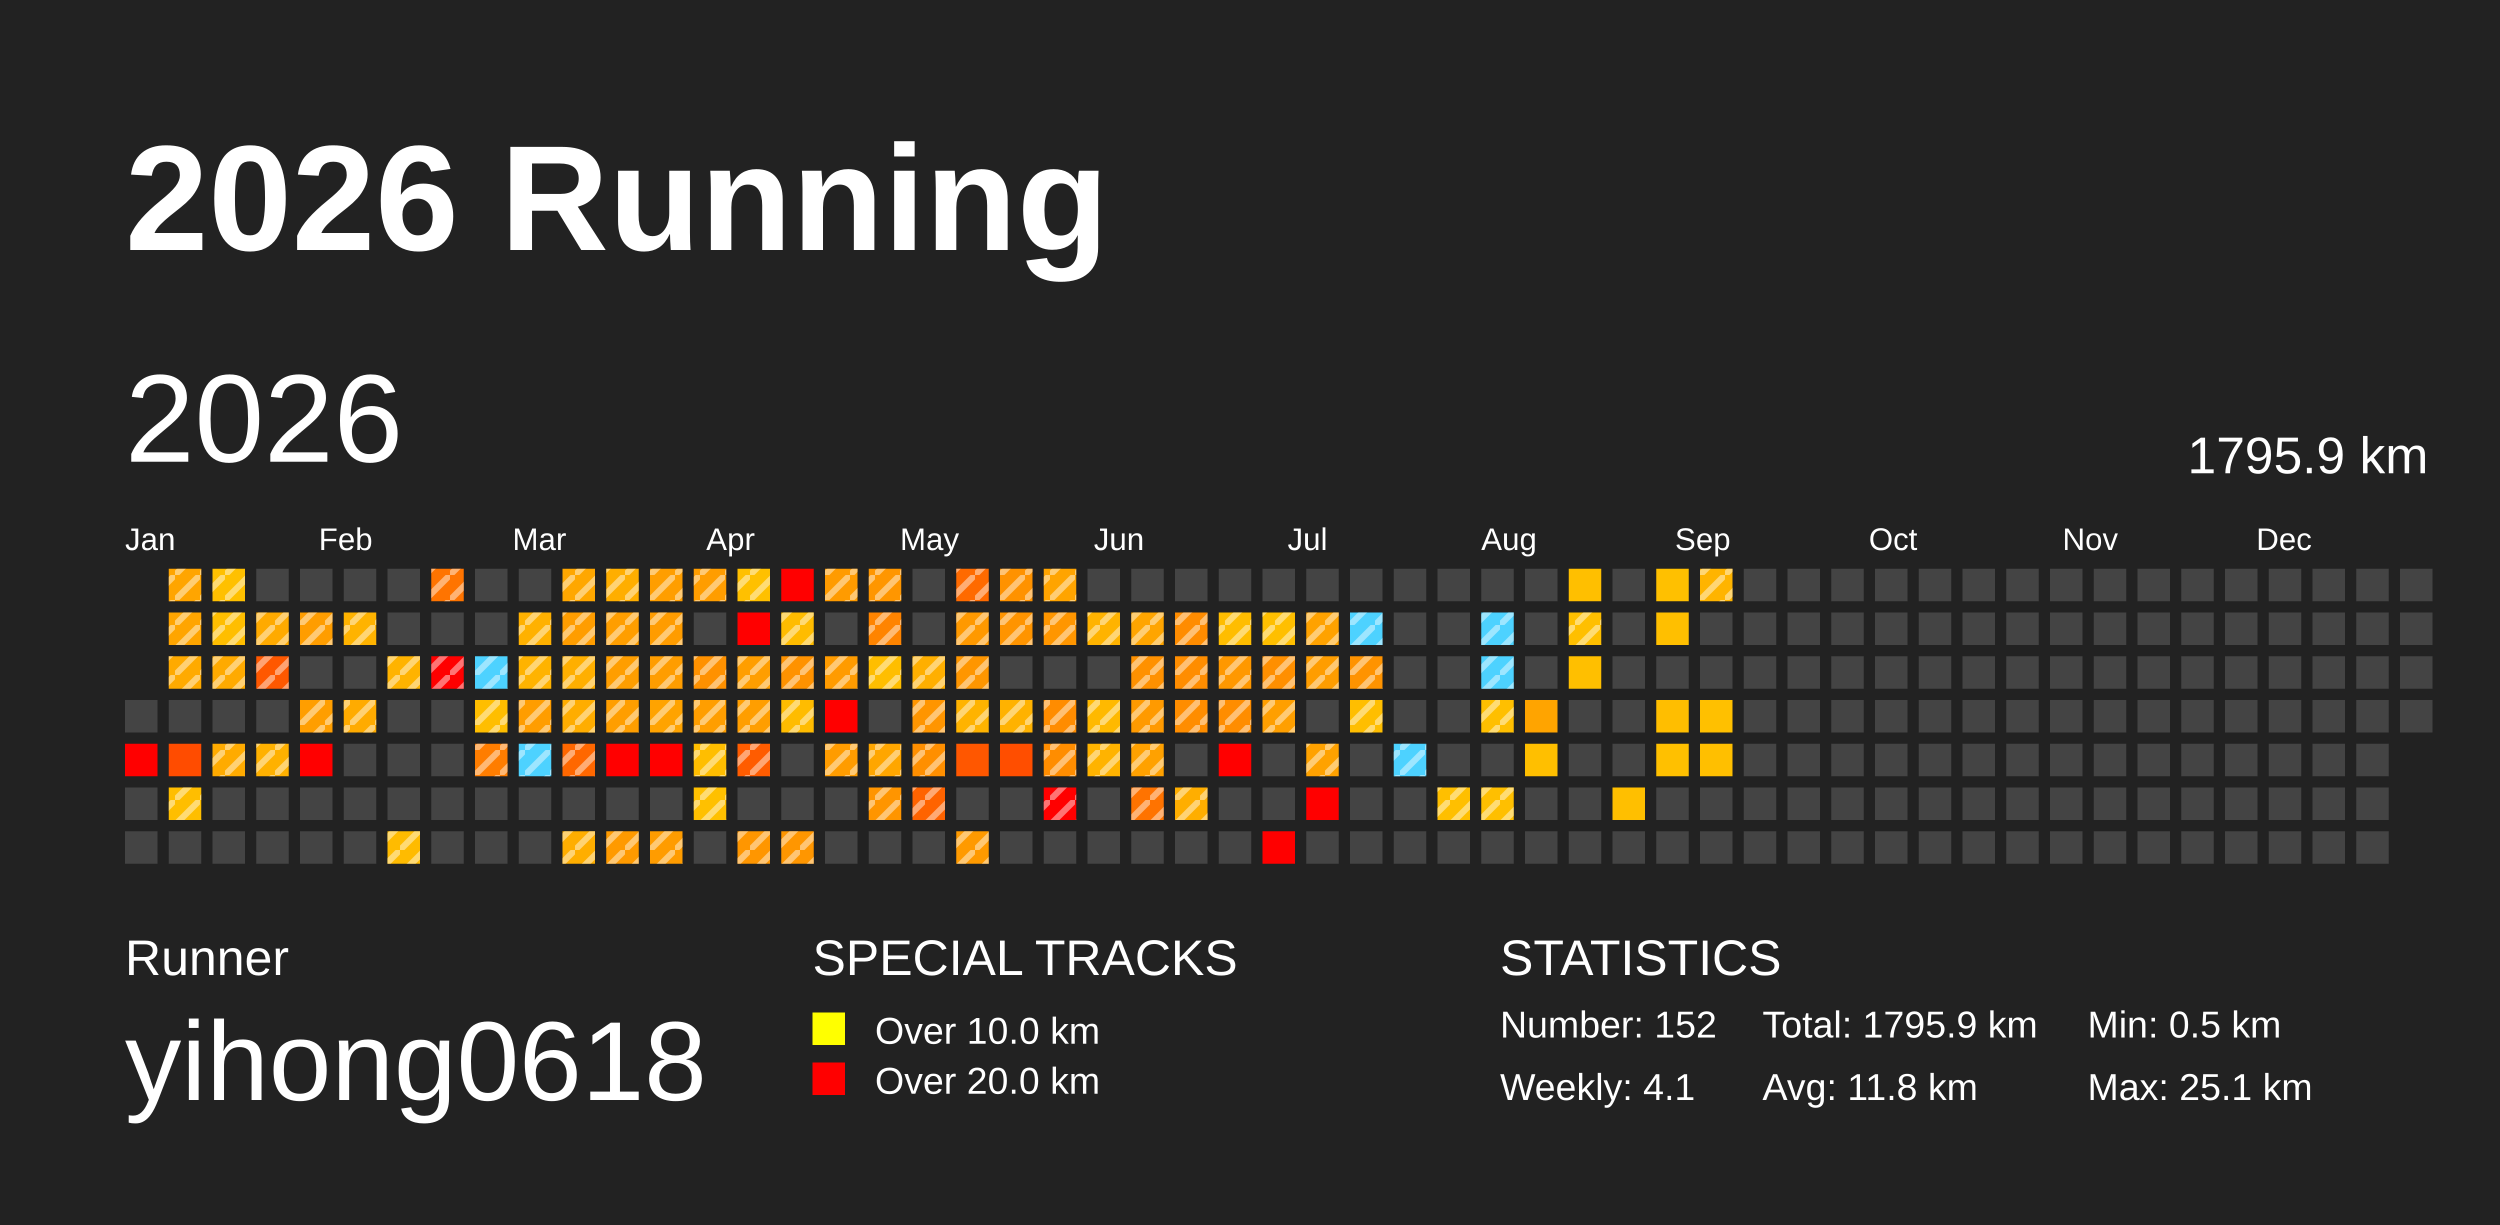
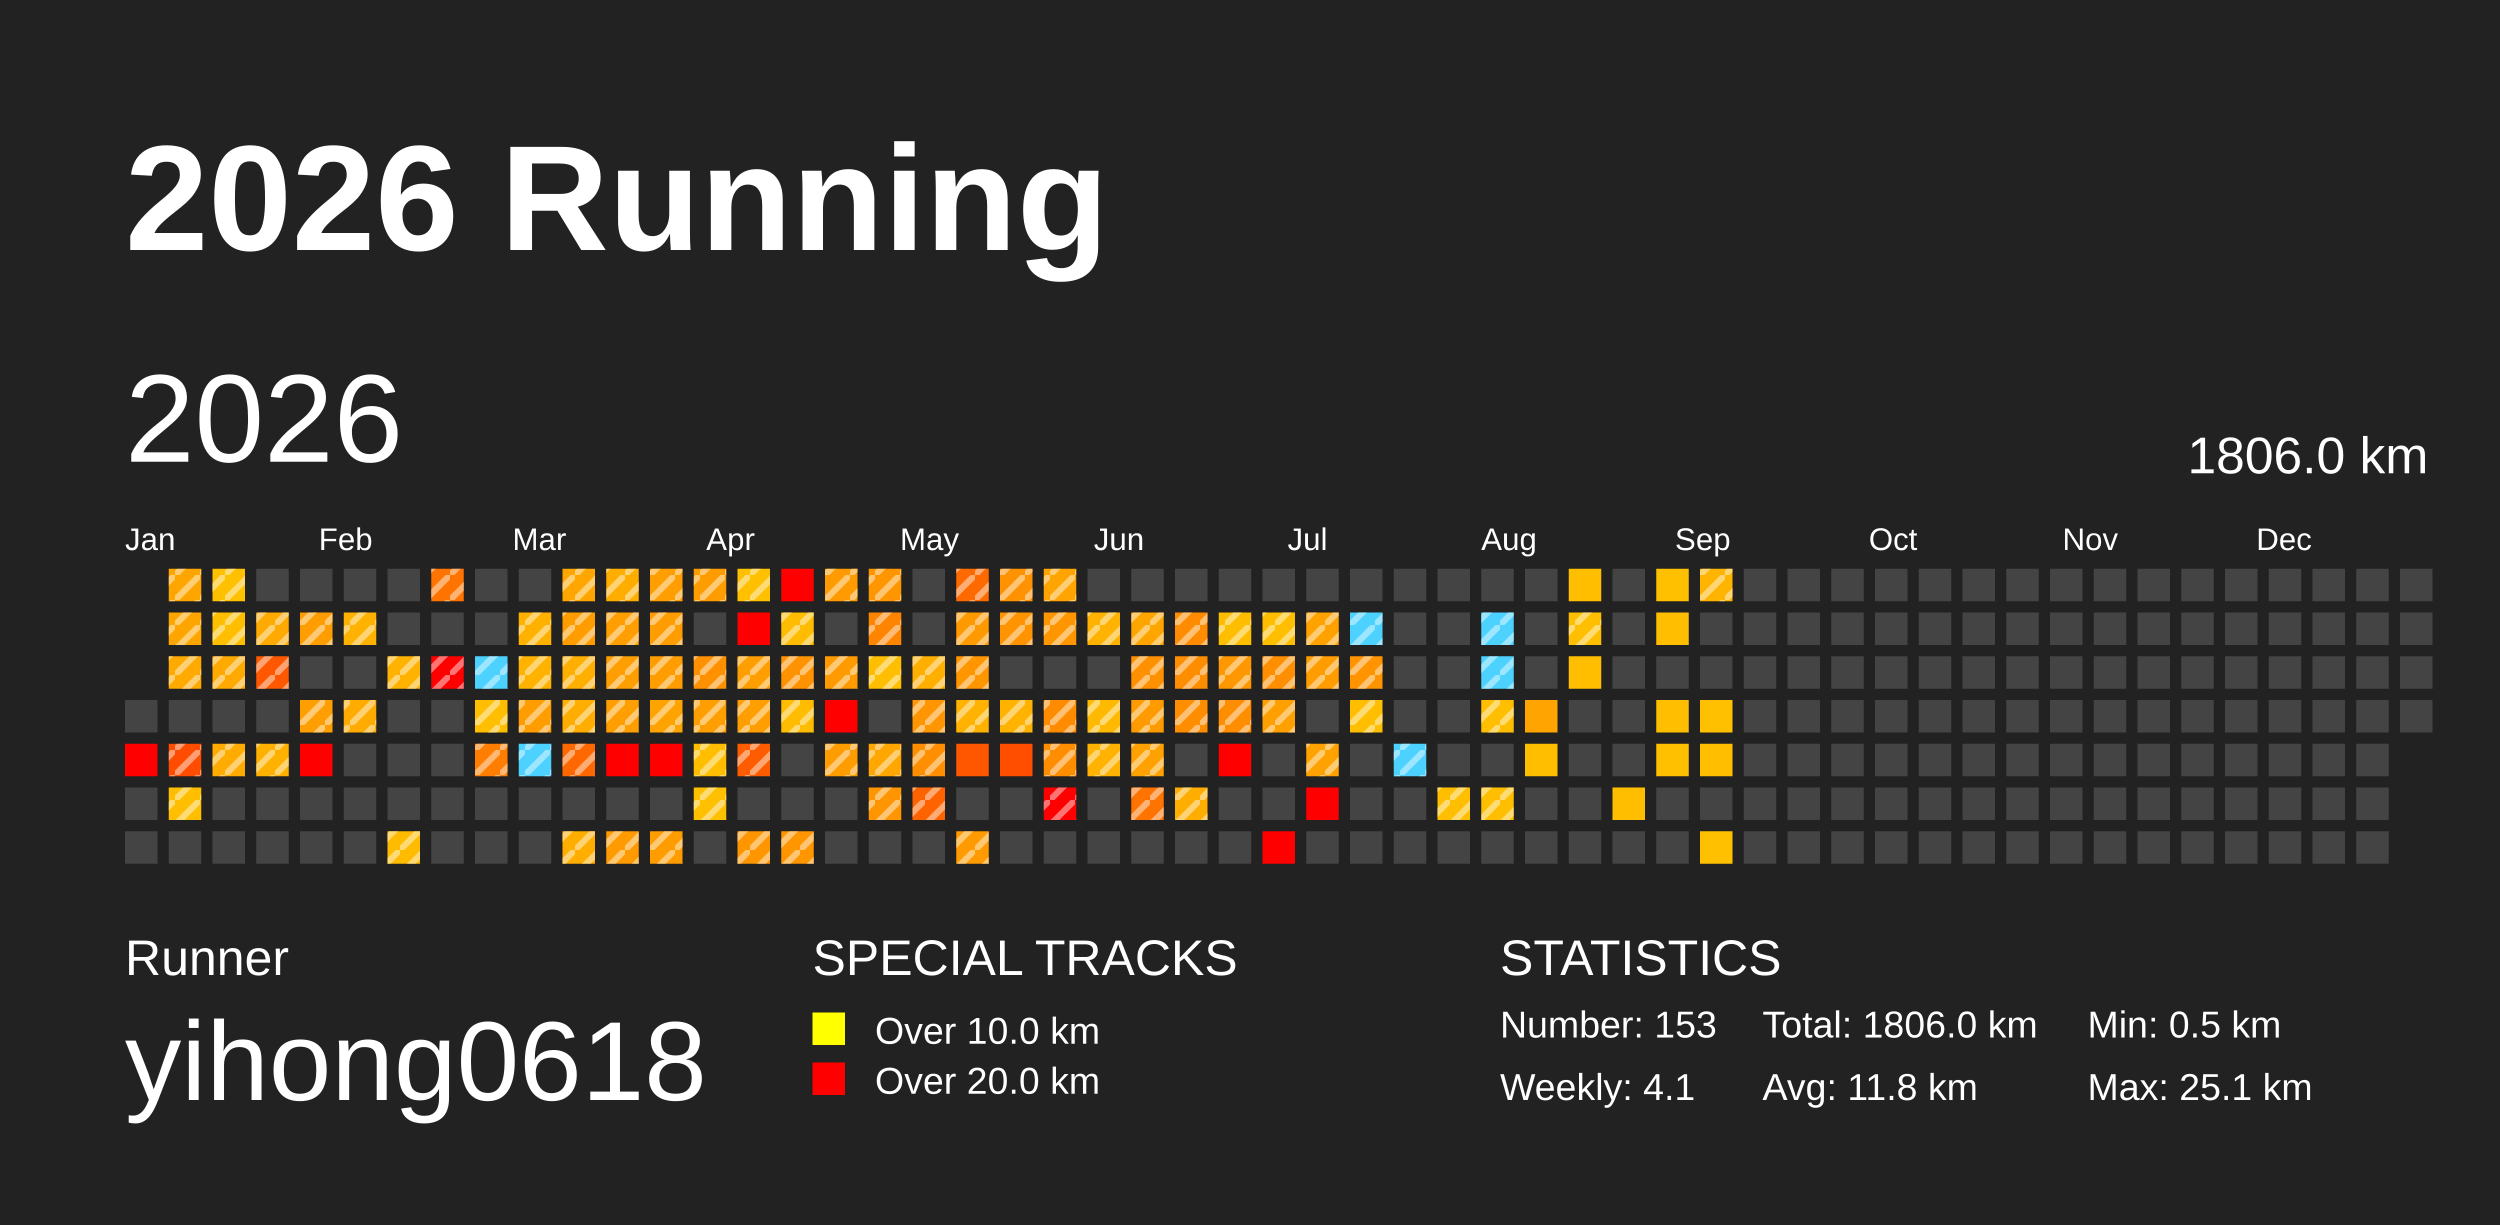
<svg xmlns="http://www.w3.org/2000/svg" baseProfile="full" height="98mm" version="1.1" viewBox="0,0,200,98" width="200mm">
  <defs>
    <pattern height="2" id="indoor-stripe" patternUnits="userSpaceOnUse" width="2">
      <line stroke="white" stroke-opacity="0.45" stroke-width="0.5" x1="0" x2="2" y1="2" y2="0" />
    </pattern>
  </defs>
  <rect fill="#222222" height="98" width="200" x="0" y="0" />
  <text fill="#FFFFFF" style="font-size:12px; font-family:Arial; font-weight:bold;" x="10" y="20">2026 Running</text>
  <text fill="#FFFFFF" style="font-size:4px; font-family:Arial" x="10" y="78">Runner</text>
  <text fill="#FFFFFF" style="font-size:9px; font-family:Arial" x="10" y="88">yihong0618</text>
  <text fill="#FFFFFF" style="font-size:4px; font-family:Arial" x="65" y="78">SPECIAL TRACKS</text>
  <rect fill="yellow" height="2.6" width="2.6" x="65" y="81" />
  <text fill="#FFFFFF" style="font-size:3px; font-family:Arial" x="70" y="83.5">Over 10.0 km</text>
  <rect fill="red" height="2.6" width="2.6" x="65" y="85" />
  <text fill="#FFFFFF" style="font-size:3px; font-family:Arial" x="70" y="87.5">Over 20.0 km</text>
  <text fill="#FFFFFF" style="font-size:4px; font-family:Arial" x="120" y="78">STATISTICS</text>
-   <text fill="#FFFFFF" style="font-size:3px; font-family:Arial" x="120" y="83">Number: 152</text>
+   <text fill="#FFFFFF" style="font-size:3px; font-family:Arial" x="120" y="83">Number: 153</text>
  <text fill="#FFFFFF" style="font-size:3px; font-family:Arial" x="120" y="88">Weekly: 4.1</text>
-   <text fill="#FFFFFF" style="font-size:3px; font-family:Arial" x="141" y="83">Total: 1795.9 km</text>
+   <text fill="#FFFFFF" style="font-size:3px; font-family:Arial" x="141" y="83">Total: 1806.0 km</text>
  <text fill="#FFFFFF" style="font-size:3px; font-family:Arial" x="141" y="88">Avg: 11.8 km</text>
  <text fill="#FFFFFF" style="font-size:3px; font-family:Arial" x="167" y="83">Min: 0.5 km</text>
  <text fill="#FFFFFF" style="font-size:3px; font-family:Arial" x="167" y="88">Max: 25.1 km</text>
  <text dominant-baseline="hanging" fill="#FFFFFF" style="font-size:10.0px; font-family:Arial;" x="10" y="30">2026</text>
-   <text dominant-baseline="hanging" fill="#FFFFFF" style="font-size:4.125px; font-family:Arial;" x="175" y="35">1795.9 km</text>
+   <text dominant-baseline="hanging" fill="#FFFFFF" style="font-size:4.125px; font-family:Arial;" x="175" y="35">1806.0 km</text>
  <text fill="#FFFFFF" style="font-size:2.5px; font-family:Arial" x="10.0" y="44">Jan</text>
  <text fill="#FFFFFF" style="font-size:2.5px; font-family:Arial" x="25.5" y="44">Feb</text>
  <text fill="#FFFFFF" style="font-size:2.5px; font-family:Arial" x="41.0" y="44">Mar</text>
  <text fill="#FFFFFF" style="font-size:2.5px; font-family:Arial" x="56.5" y="44">Apr</text>
  <text fill="#FFFFFF" style="font-size:2.5px; font-family:Arial" x="72.0" y="44">May</text>
  <text fill="#FFFFFF" style="font-size:2.5px; font-family:Arial" x="87.5" y="44">Jun</text>
  <text fill="#FFFFFF" style="font-size:2.5px; font-family:Arial" x="103.0" y="44">Jul</text>
  <text fill="#FFFFFF" style="font-size:2.5px; font-family:Arial" x="118.5" y="44">Aug</text>
  <text fill="#FFFFFF" style="font-size:2.5px; font-family:Arial" x="134.0" y="44">Sep</text>
  <text fill="#FFFFFF" style="font-size:2.5px; font-family:Arial" x="149.5" y="44">Oct</text>
  <text fill="#FFFFFF" style="font-size:2.5px; font-family:Arial" x="165.0" y="44">Nov</text>
  <text fill="#FFFFFF" style="font-size:2.5px; font-family:Arial" x="180.5" y="44">Dec</text>
  <rect fill="#444444" height="2.6" width="2.6" x="10.0" y="56.0" />
  <rect fill="red" height="2.6" width="2.6" x="10.0" y="59.5" />
  <rect fill="#444444" height="2.6" width="2.6" x="10.0" y="63.0" />
  <rect fill="#444444" height="2.6" width="2.6" x="10.0" y="66.5" />
  <rect fill="#ffa500" height="2.6" width="2.6" x="13.5" y="45.5" />
  <rect fill="url(#indoor-stripe)" height="2.6" style="pointer-events: none;" width="2.6" x="13.5" y="45.5" />
  <rect fill="#ffa500" height="2.6" width="2.6" x="13.5" y="49.0" />
  <rect fill="url(#indoor-stripe)" height="2.6" style="pointer-events: none;" width="2.6" x="13.5" y="49.0" />
  <rect fill="#ffaa00" height="2.6" width="2.6" x="13.5" y="52.5" />
  <rect fill="url(#indoor-stripe)" height="2.6" style="pointer-events: none;" width="2.6" x="13.5" y="52.5" />
  <rect fill="#444444" height="2.6" width="2.6" x="13.5" y="56.0" />
  <rect fill="#ff4c00" height="2.6" width="2.6" x="13.5" y="59.5" />
+   <rect fill="url(#indoor-stripe)" height="2.6" style="pointer-events: none;" width="2.6" x="13.5" y="59.5" />
  <rect fill="#ffbe00" height="2.6" width="2.6" x="13.5" y="63.0" />
  <rect fill="url(#indoor-stripe)" height="2.6" style="pointer-events: none;" width="2.6" x="13.5" y="63.0" />
  <rect fill="#444444" height="2.6" width="2.6" x="13.5" y="66.5" />
  <rect fill="#ffc000" height="2.6" width="2.6" x="17.0" y="45.5" />
  <rect fill="url(#indoor-stripe)" height="2.6" style="pointer-events: none;" width="2.6" x="17.0" y="45.5" />
  <rect fill="#ffbe00" height="2.6" width="2.6" x="17.0" y="49.0" />
  <rect fill="url(#indoor-stripe)" height="2.6" style="pointer-events: none;" width="2.6" x="17.0" y="49.0" />
  <rect fill="#ffaa00" height="2.6" width="2.6" x="17.0" y="52.5" />
  <rect fill="url(#indoor-stripe)" height="2.6" style="pointer-events: none;" width="2.6" x="17.0" y="52.5" />
  <rect fill="#444444" height="2.6" width="2.6" x="17.0" y="56.0" />
  <rect fill="#ffab00" height="2.6" width="2.6" x="17.0" y="59.5" />
  <rect fill="url(#indoor-stripe)" height="2.6" style="pointer-events: none;" width="2.6" x="17.0" y="59.5" />
  <rect fill="#444444" height="2.6" width="2.6" x="17.0" y="63.0" />
  <rect fill="#444444" height="2.6" width="2.6" x="17.0" y="66.5" />
  <rect fill="#444444" height="2.6" width="2.6" x="20.5" y="45.5" />
  <rect fill="#ffaa00" height="2.6" width="2.6" x="20.5" y="49.0" />
  <rect fill="url(#indoor-stripe)" height="2.6" style="pointer-events: none;" width="2.6" x="20.5" y="49.0" />
  <rect fill="#ff5800" height="2.6" width="2.6" x="20.5" y="52.5" />
  <rect fill="url(#indoor-stripe)" height="2.6" style="pointer-events: none;" width="2.6" x="20.5" y="52.5" />
  <rect fill="#444444" height="2.6" width="2.6" x="20.5" y="56.0" />
  <rect fill="#ffb100" height="2.6" width="2.6" x="20.5" y="59.5" />
  <rect fill="url(#indoor-stripe)" height="2.6" style="pointer-events: none;" width="2.6" x="20.5" y="59.5" />
  <rect fill="#444444" height="2.6" width="2.6" x="20.5" y="63.0" />
  <rect fill="#444444" height="2.6" width="2.6" x="20.5" y="66.5" />
  <rect fill="#444444" height="2.6" width="2.6" x="24.0" y="45.5" />
  <rect fill="#ff9d00" height="2.6" width="2.6" x="24.0" y="49.0" />
  <rect fill="url(#indoor-stripe)" height="2.6" style="pointer-events: none;" width="2.6" x="24.0" y="49.0" />
  <rect fill="#444444" height="2.6" width="2.6" x="24.0" y="52.5" />
  <rect fill="#ff9e00" height="2.6" width="2.6" x="24.0" y="56.0" />
  <rect fill="url(#indoor-stripe)" height="2.6" style="pointer-events: none;" width="2.6" x="24.0" y="56.0" />
  <rect fill="red" height="2.6" width="2.6" x="24.0" y="59.5" />
  <rect fill="#444444" height="2.6" width="2.6" x="24.0" y="63.0" />
  <rect fill="#444444" height="2.6" width="2.6" x="24.0" y="66.5" />
  <rect fill="#444444" height="2.6" width="2.6" x="27.5" y="45.5" />
  <rect fill="#ffb300" height="2.6" width="2.6" x="27.5" y="49.0" />
  <rect fill="url(#indoor-stripe)" height="2.6" style="pointer-events: none;" width="2.6" x="27.5" y="49.0" />
  <rect fill="#444444" height="2.6" width="2.6" x="27.5" y="52.5" />
  <rect fill="#ffab00" height="2.6" width="2.6" x="27.5" y="56.0" />
  <rect fill="url(#indoor-stripe)" height="2.6" style="pointer-events: none;" width="2.6" x="27.5" y="56.0" />
  <rect fill="#444444" height="2.6" width="2.6" x="27.5" y="59.5" />
  <rect fill="#444444" height="2.6" width="2.6" x="27.5" y="63.0" />
  <rect fill="#444444" height="2.6" width="2.6" x="27.5" y="66.5" />
  <rect fill="#444444" height="2.6" width="2.6" x="31.0" y="45.5" />
  <rect fill="#444444" height="2.6" width="2.6" x="31.0" y="49.0" />
  <rect fill="#ffb300" height="2.6" width="2.6" x="31.0" y="52.5" />
  <rect fill="url(#indoor-stripe)" height="2.6" style="pointer-events: none;" width="2.6" x="31.0" y="52.5" />
  <rect fill="#444444" height="2.6" width="2.6" x="31.0" y="56.0" />
  <rect fill="#444444" height="2.6" width="2.6" x="31.0" y="59.5" />
  <rect fill="#444444" height="2.6" width="2.6" x="31.0" y="63.0" />
  <rect fill="#ffbb00" height="2.6" width="2.6" x="31.0" y="66.5" />
  <rect fill="url(#indoor-stripe)" height="2.6" style="pointer-events: none;" width="2.6" x="31.0" y="66.5" />
  <rect fill="#ff7400" height="2.6" width="2.6" x="34.5" y="45.5" />
  <rect fill="url(#indoor-stripe)" height="2.6" style="pointer-events: none;" width="2.6" x="34.5" y="45.5" />
  <rect fill="#444444" height="2.6" width="2.6" x="34.5" y="49.0" />
  <rect fill="red" height="2.6" width="2.6" x="34.5" y="52.5" />
  <rect fill="url(#indoor-stripe)" height="2.6" style="pointer-events: none;" width="2.6" x="34.5" y="52.5" />
  <rect fill="#444444" height="2.6" width="2.6" x="34.5" y="56.0" />
  <rect fill="#444444" height="2.6" width="2.6" x="34.5" y="59.5" />
  <rect fill="#444444" height="2.6" width="2.6" x="34.5" y="63.0" />
  <rect fill="#444444" height="2.6" width="2.6" x="34.5" y="66.5" />
  <rect fill="#444444" height="2.6" width="2.6" x="38.0" y="45.5" />
  <rect fill="#444444" height="2.6" width="2.6" x="38.0" y="49.0" />
  <rect fill="#4dd2ff" height="2.6" width="2.6" x="38.0" y="52.5" />
  <rect fill="url(#indoor-stripe)" height="2.6" style="pointer-events: none;" width="2.6" x="38.0" y="52.5" />
  <rect fill="#ffbe00" height="2.6" width="2.6" x="38.0" y="56.0" />
  <rect fill="url(#indoor-stripe)" height="2.6" style="pointer-events: none;" width="2.6" x="38.0" y="56.0" />
  <rect fill="#ff7d00" height="2.6" width="2.6" x="38.0" y="59.5" />
  <rect fill="url(#indoor-stripe)" height="2.6" style="pointer-events: none;" width="2.6" x="38.0" y="59.5" />
  <rect fill="#444444" height="2.6" width="2.6" x="38.0" y="63.0" />
  <rect fill="#444444" height="2.6" width="2.6" x="38.0" y="66.5" />
  <rect fill="#444444" height="2.6" width="2.6" x="41.5" y="45.5" />
  <rect fill="#ffb100" height="2.6" width="2.6" x="41.5" y="49.0" />
  <rect fill="url(#indoor-stripe)" height="2.6" style="pointer-events: none;" width="2.6" x="41.5" y="49.0" />
  <rect fill="#ffb300" height="2.6" width="2.6" x="41.5" y="52.5" />
  <rect fill="url(#indoor-stripe)" height="2.6" style="pointer-events: none;" width="2.6" x="41.5" y="52.5" />
  <rect fill="#ff9d00" height="2.6" width="2.6" x="41.5" y="56.0" />
  <rect fill="url(#indoor-stripe)" height="2.6" style="pointer-events: none;" width="2.6" x="41.5" y="56.0" />
  <rect fill="#4dd2ff" height="2.6" width="2.6" x="41.5" y="59.5" />
  <rect fill="url(#indoor-stripe)" height="2.6" style="pointer-events: none;" width="2.6" x="41.5" y="59.5" />
  <rect fill="#444444" height="2.6" width="2.6" x="41.5" y="63.0" />
  <rect fill="#444444" height="2.6" width="2.6" x="41.5" y="66.5" />
  <rect fill="#ffa700" height="2.6" width="2.6" x="45.0" y="45.5" />
  <rect fill="url(#indoor-stripe)" height="2.6" style="pointer-events: none;" width="2.6" x="45.0" y="45.5" />
  <rect fill="#ff9d00" height="2.6" width="2.6" x="45.0" y="49.0" />
  <rect fill="url(#indoor-stripe)" height="2.6" style="pointer-events: none;" width="2.6" x="45.0" y="49.0" />
  <rect fill="#ffaf00" height="2.6" width="2.6" x="45.0" y="52.5" />
  <rect fill="url(#indoor-stripe)" height="2.6" style="pointer-events: none;" width="2.6" x="45.0" y="52.5" />
  <rect fill="#ffad00" height="2.6" width="2.6" x="45.0" y="56.0" />
  <rect fill="url(#indoor-stripe)" height="2.6" style="pointer-events: none;" width="2.6" x="45.0" y="56.0" />
  <rect fill="#ff6700" height="2.6" width="2.6" x="45.0" y="59.5" />
  <rect fill="url(#indoor-stripe)" height="2.6" style="pointer-events: none;" width="2.6" x="45.0" y="59.5" />
  <rect fill="#444444" height="2.6" width="2.6" x="45.0" y="63.0" />
  <rect fill="#ffae00" height="2.6" width="2.6" x="45.0" y="66.5" />
  <rect fill="url(#indoor-stripe)" height="2.6" style="pointer-events: none;" width="2.6" x="45.0" y="66.5" />
  <rect fill="#ffae00" height="2.6" width="2.6" x="48.5" y="45.5" />
  <rect fill="url(#indoor-stripe)" height="2.6" style="pointer-events: none;" width="2.6" x="48.5" y="45.5" />
  <rect fill="#ff9e00" height="2.6" width="2.6" x="48.5" y="49.0" />
  <rect fill="url(#indoor-stripe)" height="2.6" style="pointer-events: none;" width="2.6" x="48.5" y="49.0" />
  <rect fill="#ff9e00" height="2.6" width="2.6" x="48.5" y="52.5" />
  <rect fill="url(#indoor-stripe)" height="2.6" style="pointer-events: none;" width="2.6" x="48.5" y="52.5" />
  <rect fill="#ff9e00" height="2.6" width="2.6" x="48.5" y="56.0" />
  <rect fill="url(#indoor-stripe)" height="2.6" style="pointer-events: none;" width="2.6" x="48.5" y="56.0" />
  <rect fill="red" height="2.6" width="2.6" x="48.5" y="59.5" />
  <rect fill="#444444" height="2.6" width="2.6" x="48.5" y="63.0" />
  <rect fill="#ff9a00" height="2.6" width="2.6" x="48.5" y="66.5" />
  <rect fill="url(#indoor-stripe)" height="2.6" style="pointer-events: none;" width="2.6" x="48.5" y="66.5" />
  <rect fill="#ff9e00" height="2.6" width="2.6" x="52.0" y="45.5" />
  <rect fill="url(#indoor-stripe)" height="2.6" style="pointer-events: none;" width="2.6" x="52.0" y="45.5" />
  <rect fill="#ff9c00" height="2.6" width="2.6" x="52.0" y="49.0" />
  <rect fill="url(#indoor-stripe)" height="2.6" style="pointer-events: none;" width="2.6" x="52.0" y="49.0" />
  <rect fill="#ff9d00" height="2.6" width="2.6" x="52.0" y="52.5" />
  <rect fill="url(#indoor-stripe)" height="2.6" style="pointer-events: none;" width="2.6" x="52.0" y="52.5" />
  <rect fill="#ffa300" height="2.6" width="2.6" x="52.0" y="56.0" />
  <rect fill="url(#indoor-stripe)" height="2.6" style="pointer-events: none;" width="2.6" x="52.0" y="56.0" />
  <rect fill="red" height="2.6" width="2.6" x="52.0" y="59.5" />
  <rect fill="#444444" height="2.6" width="2.6" x="52.0" y="63.0" />
  <rect fill="#ff9c00" height="2.6" width="2.6" x="52.0" y="66.5" />
  <rect fill="url(#indoor-stripe)" height="2.6" style="pointer-events: none;" width="2.6" x="52.0" y="66.5" />
  <rect fill="#ff9d00" height="2.6" width="2.6" x="55.5" y="45.5" />
  <rect fill="url(#indoor-stripe)" height="2.6" style="pointer-events: none;" width="2.6" x="55.5" y="45.5" />
  <rect fill="#444444" height="2.6" width="2.6" x="55.5" y="49.0" />
  <rect fill="#ff9100" height="2.6" width="2.6" x="55.5" y="52.5" />
  <rect fill="url(#indoor-stripe)" height="2.6" style="pointer-events: none;" width="2.6" x="55.5" y="52.5" />
  <rect fill="#ff9e00" height="2.6" width="2.6" x="55.5" y="56.0" />
  <rect fill="url(#indoor-stripe)" height="2.6" style="pointer-events: none;" width="2.6" x="55.5" y="56.0" />
  <rect fill="#ffbe00" height="2.6" width="2.6" x="55.5" y="59.5" />
  <rect fill="url(#indoor-stripe)" height="2.6" style="pointer-events: none;" width="2.6" x="55.5" y="59.5" />
  <rect fill="#ffc000" height="2.6" width="2.6" x="55.5" y="63.0" />
  <rect fill="url(#indoor-stripe)" height="2.6" style="pointer-events: none;" width="2.6" x="55.5" y="63.0" />
  <rect fill="#444444" height="2.6" width="2.6" x="55.5" y="66.5" />
  <rect fill="#ffc000" height="2.6" width="2.6" x="59.0" y="45.5" />
  <rect fill="url(#indoor-stripe)" height="2.6" style="pointer-events: none;" width="2.6" x="59.0" y="45.5" />
  <rect fill="red" height="2.6" width="2.6" x="59.0" y="49.0" />
  <rect fill="#ff9e00" height="2.6" width="2.6" x="59.0" y="52.5" />
  <rect fill="url(#indoor-stripe)" height="2.6" style="pointer-events: none;" width="2.6" x="59.0" y="52.5" />
  <rect fill="#ff9e00" height="2.6" width="2.6" x="59.0" y="56.0" />
  <rect fill="url(#indoor-stripe)" height="2.6" style="pointer-events: none;" width="2.6" x="59.0" y="56.0" />
  <rect fill="#ff5c00" height="2.6" width="2.6" x="59.0" y="59.5" />
  <rect fill="url(#indoor-stripe)" height="2.6" style="pointer-events: none;" width="2.6" x="59.0" y="59.5" />
  <rect fill="#444444" height="2.6" width="2.6" x="59.0" y="63.0" />
  <rect fill="#ff9600" height="2.6" width="2.6" x="59.0" y="66.5" />
  <rect fill="url(#indoor-stripe)" height="2.6" style="pointer-events: none;" width="2.6" x="59.0" y="66.5" />
  <rect fill="red" height="2.6" width="2.6" x="62.5" y="45.5" />
  <rect fill="#ffbc00" height="2.6" width="2.6" x="62.5" y="49.0" />
  <rect fill="url(#indoor-stripe)" height="2.6" style="pointer-events: none;" width="2.6" x="62.5" y="49.0" />
  <rect fill="#ff9200" height="2.6" width="2.6" x="62.5" y="52.5" />
  <rect fill="url(#indoor-stripe)" height="2.6" style="pointer-events: none;" width="2.6" x="62.5" y="52.5" />
  <rect fill="#ffbc00" height="2.6" width="2.6" x="62.5" y="56.0" />
  <rect fill="url(#indoor-stripe)" height="2.6" style="pointer-events: none;" width="2.6" x="62.5" y="56.0" />
  <rect fill="#444444" height="2.6" width="2.6" x="62.5" y="59.5" />
  <rect fill="#444444" height="2.6" width="2.6" x="62.5" y="63.0" />
  <rect fill="#ff9600" height="2.6" width="2.6" x="62.5" y="66.5" />
  <rect fill="url(#indoor-stripe)" height="2.6" style="pointer-events: none;" width="2.6" x="62.5" y="66.5" />
  <rect fill="#ff9b00" height="2.6" width="2.6" x="66.0" y="45.5" />
  <rect fill="url(#indoor-stripe)" height="2.6" style="pointer-events: none;" width="2.6" x="66.0" y="45.5" />
  <rect fill="#444444" height="2.6" width="2.6" x="66.0" y="49.0" />
  <rect fill="#ff9b00" height="2.6" width="2.6" x="66.0" y="52.5" />
  <rect fill="url(#indoor-stripe)" height="2.6" style="pointer-events: none;" width="2.6" x="66.0" y="52.5" />
  <rect fill="red" height="2.6" width="2.6" x="66.0" y="56.0" />
  <rect fill="#ff9c00" height="2.6" width="2.6" x="66.0" y="59.5" />
  <rect fill="url(#indoor-stripe)" height="2.6" style="pointer-events: none;" width="2.6" x="66.0" y="59.5" />
  <rect fill="#444444" height="2.6" width="2.6" x="66.0" y="63.0" />
  <rect fill="#444444" height="2.6" width="2.6" x="66.0" y="66.5" />
  <rect fill="#ff9600" height="2.6" width="2.6" x="69.5" y="45.5" />
  <rect fill="url(#indoor-stripe)" height="2.6" style="pointer-events: none;" width="2.6" x="69.5" y="45.5" />
  <rect fill="#ff8400" height="2.6" width="2.6" x="69.5" y="49.0" />
  <rect fill="url(#indoor-stripe)" height="2.6" style="pointer-events: none;" width="2.6" x="69.5" y="49.0" />
  <rect fill="#ffbe00" height="2.6" width="2.6" x="69.5" y="52.5" />
  <rect fill="url(#indoor-stripe)" height="2.6" style="pointer-events: none;" width="2.6" x="69.5" y="52.5" />
  <rect fill="#444444" height="2.6" width="2.6" x="69.5" y="56.0" />
  <rect fill="#ffa600" height="2.6" width="2.6" x="69.5" y="59.5" />
  <rect fill="url(#indoor-stripe)" height="2.6" style="pointer-events: none;" width="2.6" x="69.5" y="59.5" />
  <rect fill="#ff9500" height="2.6" width="2.6" x="69.5" y="63.0" />
  <rect fill="url(#indoor-stripe)" height="2.6" style="pointer-events: none;" width="2.6" x="69.5" y="63.0" />
  <rect fill="#444444" height="2.6" width="2.6" x="69.5" y="66.5" />
  <rect fill="#444444" height="2.6" width="2.6" x="73.0" y="45.5" />
  <rect fill="#444444" height="2.6" width="2.6" x="73.0" y="49.0" />
  <rect fill="#ffaf00" height="2.6" width="2.6" x="73.0" y="52.5" />
  <rect fill="url(#indoor-stripe)" height="2.6" style="pointer-events: none;" width="2.6" x="73.0" y="52.5" />
  <rect fill="#ff9500" height="2.6" width="2.6" x="73.0" y="56.0" />
  <rect fill="url(#indoor-stripe)" height="2.6" style="pointer-events: none;" width="2.6" x="73.0" y="56.0" />
  <rect fill="#ff8f00" height="2.6" width="2.6" x="73.0" y="59.5" />
  <rect fill="url(#indoor-stripe)" height="2.6" style="pointer-events: none;" width="2.6" x="73.0" y="59.5" />
  <rect fill="#ff6300" height="2.6" width="2.6" x="73.0" y="63.0" />
  <rect fill="url(#indoor-stripe)" height="2.6" style="pointer-events: none;" width="2.6" x="73.0" y="63.0" />
  <rect fill="#444444" height="2.6" width="2.6" x="73.0" y="66.5" />
  <rect fill="#ff6a00" height="2.6" width="2.6" x="76.5" y="45.5" />
  <rect fill="url(#indoor-stripe)" height="2.6" style="pointer-events: none;" width="2.6" x="76.5" y="45.5" />
  <rect fill="#ff9900" height="2.6" width="2.6" x="76.5" y="49.0" />
  <rect fill="url(#indoor-stripe)" height="2.6" style="pointer-events: none;" width="2.6" x="76.5" y="49.0" />
  <rect fill="#ff9600" height="2.6" width="2.6" x="76.5" y="52.5" />
  <rect fill="url(#indoor-stripe)" height="2.6" style="pointer-events: none;" width="2.6" x="76.5" y="52.5" />
  <rect fill="#ffb300" height="2.6" width="2.6" x="76.5" y="56.0" />
  <rect fill="url(#indoor-stripe)" height="2.6" style="pointer-events: none;" width="2.6" x="76.5" y="56.0" />
  <rect fill="#ff5700" height="2.6" width="2.6" x="76.5" y="59.5" />
  <rect fill="#444444" height="2.6" width="2.6" x="76.5" y="63.0" />
  <rect fill="#ff9a00" height="2.6" width="2.6" x="76.5" y="66.5" />
  <rect fill="url(#indoor-stripe)" height="2.6" style="pointer-events: none;" width="2.6" x="76.5" y="66.5" />
  <rect fill="#ff9200" height="2.6" width="2.6" x="80.0" y="45.5" />
  <rect fill="url(#indoor-stripe)" height="2.6" style="pointer-events: none;" width="2.6" x="80.0" y="45.5" />
  <rect fill="#ff9400" height="2.6" width="2.6" x="80.0" y="49.0" />
  <rect fill="url(#indoor-stripe)" height="2.6" style="pointer-events: none;" width="2.6" x="80.0" y="49.0" />
  <rect fill="#444444" height="2.6" width="2.6" x="80.0" y="52.5" />
  <rect fill="#ffb200" height="2.6" width="2.6" x="80.0" y="56.0" />
  <rect fill="url(#indoor-stripe)" height="2.6" style="pointer-events: none;" width="2.6" x="80.0" y="56.0" />
  <rect fill="#ff4e00" height="2.6" width="2.6" x="80.0" y="59.5" />
  <rect fill="#444444" height="2.6" width="2.6" x="80.0" y="63.0" />
  <rect fill="#444444" height="2.6" width="2.6" x="80.0" y="66.5" />
  <rect fill="#ffa400" height="2.6" width="2.6" x="83.5" y="45.5" />
  <rect fill="url(#indoor-stripe)" height="2.6" style="pointer-events: none;" width="2.6" x="83.5" y="45.5" />
  <rect fill="#ff9600" height="2.6" width="2.6" x="83.5" y="49.0" />
  <rect fill="url(#indoor-stripe)" height="2.6" style="pointer-events: none;" width="2.6" x="83.5" y="49.0" />
  <rect fill="#444444" height="2.6" width="2.6" x="83.5" y="52.5" />
  <rect fill="#ff8c00" height="2.6" width="2.6" x="83.5" y="56.0" />
  <rect fill="url(#indoor-stripe)" height="2.6" style="pointer-events: none;" width="2.6" x="83.5" y="56.0" />
  <rect fill="#ff8d00" height="2.6" width="2.6" x="83.5" y="59.5" />
  <rect fill="url(#indoor-stripe)" height="2.6" style="pointer-events: none;" width="2.6" x="83.5" y="59.5" />
  <rect fill="red" height="2.6" width="2.6" x="83.5" y="63.0" />
  <rect fill="url(#indoor-stripe)" height="2.6" style="pointer-events: none;" width="2.6" x="83.5" y="63.0" />
  <rect fill="#444444" height="2.6" width="2.6" x="83.5" y="66.5" />
  <rect fill="#444444" height="2.6" width="2.6" x="87.0" y="45.5" />
  <rect fill="#ffb300" height="2.6" width="2.6" x="87.0" y="49.0" />
  <rect fill="url(#indoor-stripe)" height="2.6" style="pointer-events: none;" width="2.6" x="87.0" y="49.0" />
  <rect fill="#444444" height="2.6" width="2.6" x="87.0" y="52.5" />
  <rect fill="#ffb900" height="2.6" width="2.6" x="87.0" y="56.0" />
  <rect fill="url(#indoor-stripe)" height="2.6" style="pointer-events: none;" width="2.6" x="87.0" y="56.0" />
  <rect fill="#ffb300" height="2.6" width="2.6" x="87.0" y="59.5" />
  <rect fill="url(#indoor-stripe)" height="2.6" style="pointer-events: none;" width="2.6" x="87.0" y="59.5" />
  <rect fill="#444444" height="2.6" width="2.6" x="87.0" y="63.0" />
  <rect fill="#444444" height="2.6" width="2.6" x="87.0" y="66.5" />
  <rect fill="#444444" height="2.6" width="2.6" x="90.5" y="45.5" />
  <rect fill="#ffa500" height="2.6" width="2.6" x="90.5" y="49.0" />
  <rect fill="url(#indoor-stripe)" height="2.6" style="pointer-events: none;" width="2.6" x="90.5" y="49.0" />
  <rect fill="#ff9100" height="2.6" width="2.6" x="90.5" y="52.5" />
  <rect fill="url(#indoor-stripe)" height="2.6" style="pointer-events: none;" width="2.6" x="90.5" y="52.5" />
  <rect fill="#ff9a00" height="2.6" width="2.6" x="90.5" y="56.0" />
  <rect fill="url(#indoor-stripe)" height="2.6" style="pointer-events: none;" width="2.6" x="90.5" y="56.0" />
  <rect fill="#ffa100" height="2.6" width="2.6" x="90.5" y="59.5" />
  <rect fill="url(#indoor-stripe)" height="2.6" style="pointer-events: none;" width="2.6" x="90.5" y="59.5" />
  <rect fill="#ff7300" height="2.6" width="2.6" x="90.5" y="63.0" />
  <rect fill="url(#indoor-stripe)" height="2.6" style="pointer-events: none;" width="2.6" x="90.5" y="63.0" />
  <rect fill="#444444" height="2.6" width="2.6" x="90.5" y="66.5" />
  <rect fill="#444444" height="2.6" width="2.6" x="94.0" y="45.5" />
  <rect fill="#ff8c00" height="2.6" width="2.6" x="94.0" y="49.0" />
  <rect fill="url(#indoor-stripe)" height="2.6" style="pointer-events: none;" width="2.6" x="94.0" y="49.0" />
  <rect fill="#ff8d00" height="2.6" width="2.6" x="94.0" y="52.5" />
  <rect fill="url(#indoor-stripe)" height="2.6" style="pointer-events: none;" width="2.6" x="94.0" y="52.5" />
  <rect fill="#ff8d00" height="2.6" width="2.6" x="94.0" y="56.0" />
  <rect fill="url(#indoor-stripe)" height="2.6" style="pointer-events: none;" width="2.6" x="94.0" y="56.0" />
  <rect fill="#444444" height="2.6" width="2.6" x="94.0" y="59.5" />
  <rect fill="#ffae00" height="2.6" width="2.6" x="94.0" y="63.0" />
  <rect fill="url(#indoor-stripe)" height="2.6" style="pointer-events: none;" width="2.6" x="94.0" y="63.0" />
  <rect fill="#444444" height="2.6" width="2.6" x="94.0" y="66.5" />
  <rect fill="#444444" height="2.6" width="2.6" x="97.5" y="45.5" />
  <rect fill="#ffbd00" height="2.6" width="2.6" x="97.5" y="49.0" />
  <rect fill="url(#indoor-stripe)" height="2.6" style="pointer-events: none;" width="2.6" x="97.5" y="49.0" />
  <rect fill="#ff9800" height="2.6" width="2.6" x="97.5" y="52.5" />
  <rect fill="url(#indoor-stripe)" height="2.6" style="pointer-events: none;" width="2.6" x="97.5" y="52.5" />
  <rect fill="#ff8d00" height="2.6" width="2.6" x="97.5" y="56.0" />
  <rect fill="url(#indoor-stripe)" height="2.6" style="pointer-events: none;" width="2.6" x="97.5" y="56.0" />
  <rect fill="red" height="2.6" width="2.6" x="97.5" y="59.5" />
  <rect fill="#444444" height="2.6" width="2.6" x="97.5" y="63.0" />
  <rect fill="#444444" height="2.6" width="2.6" x="97.5" y="66.5" />
  <rect fill="#444444" height="2.6" width="2.6" x="101.0" y="45.5" />
  <rect fill="#ffbf00" height="2.6" width="2.6" x="101.0" y="49.0" />
  <rect fill="url(#indoor-stripe)" height="2.6" style="pointer-events: none;" width="2.6" x="101.0" y="49.0" />
  <rect fill="#ff8f00" height="2.6" width="2.6" x="101.0" y="52.5" />
  <rect fill="url(#indoor-stripe)" height="2.6" style="pointer-events: none;" width="2.6" x="101.0" y="52.5" />
  <rect fill="#ff9f00" height="2.6" width="2.6" x="101.0" y="56.0" />
  <rect fill="url(#indoor-stripe)" height="2.6" style="pointer-events: none;" width="2.6" x="101.0" y="56.0" />
  <rect fill="#444444" height="2.6" width="2.6" x="101.0" y="59.5" />
  <rect fill="#444444" height="2.6" width="2.6" x="101.0" y="63.0" />
  <rect fill="red" height="2.6" width="2.6" x="101.0" y="66.5" />
  <rect fill="#444444" height="2.6" width="2.6" x="104.5" y="45.5" />
  <rect fill="#ffa200" height="2.6" width="2.6" x="104.5" y="49.0" />
  <rect fill="url(#indoor-stripe)" height="2.6" style="pointer-events: none;" width="2.6" x="104.5" y="49.0" />
  <rect fill="#ff9d00" height="2.6" width="2.6" x="104.5" y="52.5" />
  <rect fill="url(#indoor-stripe)" height="2.6" style="pointer-events: none;" width="2.6" x="104.5" y="52.5" />
  <rect fill="#444444" height="2.6" width="2.6" x="104.5" y="56.0" />
  <rect fill="#ffa200" height="2.6" width="2.6" x="104.5" y="59.5" />
  <rect fill="url(#indoor-stripe)" height="2.6" style="pointer-events: none;" width="2.6" x="104.5" y="59.5" />
  <rect fill="red" height="2.6" width="2.6" x="104.5" y="63.0" />
  <rect fill="#444444" height="2.6" width="2.6" x="104.5" y="66.5" />
  <rect fill="#444444" height="2.6" width="2.6" x="108.0" y="45.5" />
  <rect fill="#4dd2ff" height="2.6" width="2.6" x="108.0" y="49.0" />
  <rect fill="url(#indoor-stripe)" height="2.6" style="pointer-events: none;" width="2.6" x="108.0" y="49.0" />
  <rect fill="#ff9300" height="2.6" width="2.6" x="108.0" y="52.5" />
  <rect fill="url(#indoor-stripe)" height="2.6" style="pointer-events: none;" width="2.6" x="108.0" y="52.5" />
  <rect fill="#ffbe00" height="2.6" width="2.6" x="108.0" y="56.0" />
  <rect fill="url(#indoor-stripe)" height="2.6" style="pointer-events: none;" width="2.6" x="108.0" y="56.0" />
  <rect fill="#444444" height="2.6" width="2.6" x="108.0" y="59.5" />
  <rect fill="#444444" height="2.6" width="2.6" x="108.0" y="63.0" />
  <rect fill="#444444" height="2.6" width="2.6" x="108.0" y="66.5" />
  <rect fill="#444444" height="2.6" width="2.6" x="111.5" y="45.5" />
  <rect fill="#444444" height="2.6" width="2.6" x="111.5" y="49.0" />
  <rect fill="#444444" height="2.6" width="2.6" x="111.5" y="52.5" />
  <rect fill="#444444" height="2.6" width="2.6" x="111.5" y="56.0" />
  <rect fill="#4dd2ff" height="2.6" width="2.6" x="111.5" y="59.5" />
  <rect fill="url(#indoor-stripe)" height="2.6" style="pointer-events: none;" width="2.6" x="111.5" y="59.5" />
  <rect fill="#444444" height="2.6" width="2.6" x="111.5" y="63.0" />
  <rect fill="#444444" height="2.6" width="2.6" x="111.5" y="66.5" />
  <rect fill="#444444" height="2.6" width="2.6" x="115.0" y="45.5" />
  <rect fill="#444444" height="2.6" width="2.6" x="115.0" y="49.0" />
  <rect fill="#444444" height="2.6" width="2.6" x="115.0" y="52.5" />
  <rect fill="#444444" height="2.6" width="2.6" x="115.0" y="56.0" />
  <rect fill="#444444" height="2.6" width="2.6" x="115.0" y="59.5" />
  <rect fill="#ffbf00" height="2.6" width="2.6" x="115.0" y="63.0" />
  <rect fill="url(#indoor-stripe)" height="2.6" style="pointer-events: none;" width="2.6" x="115.0" y="63.0" />
  <rect fill="#444444" height="2.6" width="2.6" x="115.0" y="66.5" />
  <rect fill="#444444" height="2.6" width="2.6" x="118.5" y="45.5" />
  <rect fill="#4dd2ff" height="2.6" width="2.6" x="118.5" y="49.0" />
  <rect fill="url(#indoor-stripe)" height="2.6" style="pointer-events: none;" width="2.6" x="118.5" y="49.0" />
  <rect fill="#4dd2ff" height="2.6" width="2.6" x="118.5" y="52.5" />
  <rect fill="url(#indoor-stripe)" height="2.6" style="pointer-events: none;" width="2.6" x="118.5" y="52.5" />
  <rect fill="#ffbf00" height="2.6" width="2.6" x="118.5" y="56.0" />
  <rect fill="url(#indoor-stripe)" height="2.6" style="pointer-events: none;" width="2.6" x="118.5" y="56.0" />
  <rect fill="#444444" height="2.6" width="2.6" x="118.5" y="59.5" />
  <rect fill="#ffbf00" height="2.6" width="2.6" x="118.5" y="63.0" />
  <rect fill="url(#indoor-stripe)" height="2.6" style="pointer-events: none;" width="2.6" x="118.5" y="63.0" />
  <rect fill="#444444" height="2.6" width="2.6" x="118.5" y="66.5" />
  <rect fill="#444444" height="2.6" width="2.6" x="122.0" y="45.5" />
  <rect fill="#444444" height="2.6" width="2.6" x="122.0" y="49.0" />
  <rect fill="#444444" height="2.6" width="2.6" x="122.0" y="52.5" />
  <rect fill="#ffa400" height="2.6" width="2.6" x="122.0" y="56.0" />
  <rect fill="#ffbf00" height="2.6" width="2.6" x="122.0" y="59.5" />
  <rect fill="#444444" height="2.6" width="2.6" x="122.0" y="63.0" />
  <rect fill="#444444" height="2.6" width="2.6" x="122.0" y="66.5" />
  <rect fill="#ffbf00" height="2.6" width="2.6" x="125.5" y="45.5" />
  <rect fill="#ffbf00" height="2.6" width="2.6" x="125.5" y="49.0" />
  <rect fill="url(#indoor-stripe)" height="2.6" style="pointer-events: none;" width="2.6" x="125.5" y="49.0" />
  <rect fill="#ffbf00" height="2.6" width="2.6" x="125.5" y="52.5" />
  <rect fill="#444444" height="2.6" width="2.6" x="125.5" y="56.0" />
  <rect fill="#444444" height="2.6" width="2.6" x="125.5" y="59.5" />
  <rect fill="#444444" height="2.6" width="2.6" x="125.5" y="63.0" />
  <rect fill="#444444" height="2.6" width="2.6" x="125.5" y="66.5" />
  <rect fill="#444444" height="2.6" width="2.6" x="129.0" y="45.5" />
  <rect fill="#444444" height="2.6" width="2.6" x="129.0" y="49.0" />
  <rect fill="#444444" height="2.6" width="2.6" x="129.0" y="52.5" />
  <rect fill="#444444" height="2.6" width="2.6" x="129.0" y="56.0" />
  <rect fill="#444444" height="2.6" width="2.6" x="129.0" y="59.5" />
  <rect fill="#ffbf00" height="2.6" width="2.6" x="129.0" y="63.0" />
  <rect fill="#444444" height="2.6" width="2.6" x="129.0" y="66.5" />
  <rect fill="#ffc000" height="2.6" width="2.6" x="132.5" y="45.5" />
  <rect fill="#ffbf00" height="2.6" width="2.6" x="132.5" y="49.0" />
  <rect fill="#444444" height="2.6" width="2.6" x="132.5" y="52.5" />
  <rect fill="#ffbe00" height="2.6" width="2.6" x="132.5" y="56.0" />
  <rect fill="#ffc000" height="2.6" width="2.6" x="132.5" y="59.5" />
  <rect fill="#444444" height="2.6" width="2.6" x="132.5" y="63.0" />
  <rect fill="#444444" height="2.6" width="2.6" x="132.5" y="66.5" />
  <rect fill="#ffb400" height="2.6" width="2.6" x="136.0" y="45.5" />
  <rect fill="url(#indoor-stripe)" height="2.6" style="pointer-events: none;" width="2.6" x="136.0" y="45.5" />
  <rect fill="#444444" height="2.6" width="2.6" x="136.0" y="49.0" />
  <rect fill="#444444" height="2.6" width="2.6" x="136.0" y="52.5" />
  <rect fill="#ffc000" height="2.6" width="2.6" x="136.0" y="56.0" />
  <rect fill="#ffbf00" height="2.6" width="2.6" x="136.0" y="59.5" />
  <rect fill="#444444" height="2.6" width="2.6" x="136.0" y="63.0" />
-   <rect fill="#444444" height="2.6" width="2.6" x="136.0" y="66.5" />
+   <rect fill="#ffc000" height="2.6" width="2.6" x="136.0" y="66.5" />
  <rect fill="#444444" height="2.6" width="2.6" x="139.5" y="45.5" />
  <rect fill="#444444" height="2.6" width="2.6" x="139.5" y="49.0" />
  <rect fill="#444444" height="2.6" width="2.6" x="139.5" y="52.5" />
  <rect fill="#444444" height="2.6" width="2.6" x="139.5" y="56.0" />
  <rect fill="#444444" height="2.6" width="2.6" x="139.5" y="59.5" />
  <rect fill="#444444" height="2.6" width="2.6" x="139.5" y="63.0" />
  <rect fill="#444444" height="2.6" width="2.6" x="139.5" y="66.5" />
  <rect fill="#444444" height="2.6" width="2.6" x="143.0" y="45.5" />
  <rect fill="#444444" height="2.6" width="2.6" x="143.0" y="49.0" />
  <rect fill="#444444" height="2.6" width="2.6" x="143.0" y="52.5" />
  <rect fill="#444444" height="2.6" width="2.6" x="143.0" y="56.0" />
  <rect fill="#444444" height="2.6" width="2.6" x="143.0" y="59.5" />
  <rect fill="#444444" height="2.6" width="2.6" x="143.0" y="63.0" />
  <rect fill="#444444" height="2.6" width="2.6" x="143.0" y="66.5" />
  <rect fill="#444444" height="2.6" width="2.6" x="146.5" y="45.5" />
  <rect fill="#444444" height="2.6" width="2.6" x="146.5" y="49.0" />
  <rect fill="#444444" height="2.6" width="2.6" x="146.5" y="52.5" />
  <rect fill="#444444" height="2.6" width="2.6" x="146.5" y="56.0" />
  <rect fill="#444444" height="2.6" width="2.6" x="146.5" y="59.5" />
  <rect fill="#444444" height="2.6" width="2.6" x="146.5" y="63.0" />
  <rect fill="#444444" height="2.6" width="2.6" x="146.5" y="66.5" />
  <rect fill="#444444" height="2.6" width="2.6" x="150.0" y="45.5" />
  <rect fill="#444444" height="2.6" width="2.6" x="150.0" y="49.0" />
  <rect fill="#444444" height="2.6" width="2.6" x="150.0" y="52.5" />
  <rect fill="#444444" height="2.6" width="2.6" x="150.0" y="56.0" />
  <rect fill="#444444" height="2.6" width="2.6" x="150.0" y="59.5" />
  <rect fill="#444444" height="2.6" width="2.6" x="150.0" y="63.0" />
  <rect fill="#444444" height="2.6" width="2.6" x="150.0" y="66.5" />
  <rect fill="#444444" height="2.6" width="2.6" x="153.5" y="45.5" />
  <rect fill="#444444" height="2.6" width="2.6" x="153.5" y="49.0" />
  <rect fill="#444444" height="2.6" width="2.6" x="153.5" y="52.5" />
  <rect fill="#444444" height="2.6" width="2.6" x="153.5" y="56.0" />
  <rect fill="#444444" height="2.6" width="2.6" x="153.5" y="59.5" />
  <rect fill="#444444" height="2.6" width="2.6" x="153.5" y="63.0" />
  <rect fill="#444444" height="2.6" width="2.6" x="153.5" y="66.5" />
  <rect fill="#444444" height="2.6" width="2.6" x="157.0" y="45.5" />
  <rect fill="#444444" height="2.6" width="2.6" x="157.0" y="49.0" />
  <rect fill="#444444" height="2.6" width="2.6" x="157.0" y="52.5" />
  <rect fill="#444444" height="2.6" width="2.6" x="157.0" y="56.0" />
  <rect fill="#444444" height="2.6" width="2.6" x="157.0" y="59.5" />
  <rect fill="#444444" height="2.6" width="2.6" x="157.0" y="63.0" />
  <rect fill="#444444" height="2.6" width="2.6" x="157.0" y="66.5" />
  <rect fill="#444444" height="2.6" width="2.6" x="160.5" y="45.5" />
  <rect fill="#444444" height="2.6" width="2.6" x="160.5" y="49.0" />
  <rect fill="#444444" height="2.6" width="2.6" x="160.5" y="52.5" />
  <rect fill="#444444" height="2.6" width="2.6" x="160.5" y="56.0" />
  <rect fill="#444444" height="2.6" width="2.6" x="160.5" y="59.5" />
  <rect fill="#444444" height="2.6" width="2.6" x="160.5" y="63.0" />
  <rect fill="#444444" height="2.6" width="2.6" x="160.5" y="66.5" />
  <rect fill="#444444" height="2.6" width="2.6" x="164.0" y="45.5" />
  <rect fill="#444444" height="2.6" width="2.6" x="164.0" y="49.0" />
  <rect fill="#444444" height="2.6" width="2.6" x="164.0" y="52.5" />
  <rect fill="#444444" height="2.6" width="2.6" x="164.0" y="56.0" />
  <rect fill="#444444" height="2.6" width="2.6" x="164.0" y="59.5" />
  <rect fill="#444444" height="2.6" width="2.6" x="164.0" y="63.0" />
  <rect fill="#444444" height="2.6" width="2.6" x="164.0" y="66.5" />
  <rect fill="#444444" height="2.6" width="2.6" x="167.5" y="45.5" />
  <rect fill="#444444" height="2.6" width="2.6" x="167.5" y="49.0" />
  <rect fill="#444444" height="2.6" width="2.6" x="167.5" y="52.5" />
  <rect fill="#444444" height="2.6" width="2.6" x="167.5" y="56.0" />
  <rect fill="#444444" height="2.6" width="2.6" x="167.5" y="59.5" />
  <rect fill="#444444" height="2.6" width="2.6" x="167.5" y="63.0" />
  <rect fill="#444444" height="2.6" width="2.6" x="167.5" y="66.5" />
  <rect fill="#444444" height="2.6" width="2.6" x="171.0" y="45.5" />
  <rect fill="#444444" height="2.6" width="2.6" x="171.0" y="49.0" />
  <rect fill="#444444" height="2.6" width="2.6" x="171.0" y="52.5" />
  <rect fill="#444444" height="2.6" width="2.6" x="171.0" y="56.0" />
  <rect fill="#444444" height="2.6" width="2.6" x="171.0" y="59.5" />
  <rect fill="#444444" height="2.6" width="2.6" x="171.0" y="63.0" />
  <rect fill="#444444" height="2.6" width="2.6" x="171.0" y="66.5" />
  <rect fill="#444444" height="2.6" width="2.6" x="174.5" y="45.5" />
  <rect fill="#444444" height="2.6" width="2.6" x="174.5" y="49.0" />
  <rect fill="#444444" height="2.6" width="2.6" x="174.5" y="52.5" />
  <rect fill="#444444" height="2.6" width="2.6" x="174.5" y="56.0" />
  <rect fill="#444444" height="2.6" width="2.6" x="174.5" y="59.5" />
  <rect fill="#444444" height="2.6" width="2.6" x="174.5" y="63.0" />
  <rect fill="#444444" height="2.6" width="2.6" x="174.5" y="66.5" />
  <rect fill="#444444" height="2.6" width="2.6" x="178.0" y="45.5" />
  <rect fill="#444444" height="2.6" width="2.6" x="178.0" y="49.0" />
  <rect fill="#444444" height="2.6" width="2.6" x="178.0" y="52.5" />
  <rect fill="#444444" height="2.6" width="2.6" x="178.0" y="56.0" />
  <rect fill="#444444" height="2.6" width="2.6" x="178.0" y="59.5" />
  <rect fill="#444444" height="2.6" width="2.6" x="178.0" y="63.0" />
  <rect fill="#444444" height="2.6" width="2.6" x="178.0" y="66.5" />
  <rect fill="#444444" height="2.6" width="2.6" x="181.5" y="45.5" />
  <rect fill="#444444" height="2.6" width="2.6" x="181.5" y="49.0" />
  <rect fill="#444444" height="2.6" width="2.6" x="181.5" y="52.5" />
  <rect fill="#444444" height="2.6" width="2.6" x="181.5" y="56.0" />
  <rect fill="#444444" height="2.6" width="2.6" x="181.5" y="59.5" />
  <rect fill="#444444" height="2.6" width="2.6" x="181.5" y="63.0" />
  <rect fill="#444444" height="2.6" width="2.6" x="181.5" y="66.5" />
  <rect fill="#444444" height="2.6" width="2.6" x="185.0" y="45.5" />
  <rect fill="#444444" height="2.6" width="2.6" x="185.0" y="49.0" />
  <rect fill="#444444" height="2.6" width="2.6" x="185.0" y="52.5" />
  <rect fill="#444444" height="2.6" width="2.6" x="185.0" y="56.0" />
  <rect fill="#444444" height="2.6" width="2.6" x="185.0" y="59.5" />
  <rect fill="#444444" height="2.6" width="2.6" x="185.0" y="63.0" />
  <rect fill="#444444" height="2.6" width="2.6" x="185.0" y="66.5" />
  <rect fill="#444444" height="2.6" width="2.6" x="188.5" y="45.5" />
  <rect fill="#444444" height="2.6" width="2.6" x="188.5" y="49.0" />
  <rect fill="#444444" height="2.6" width="2.6" x="188.5" y="52.5" />
  <rect fill="#444444" height="2.6" width="2.6" x="188.5" y="56.0" />
  <rect fill="#444444" height="2.6" width="2.6" x="188.5" y="59.5" />
  <rect fill="#444444" height="2.6" width="2.6" x="188.5" y="63.0" />
  <rect fill="#444444" height="2.6" width="2.6" x="188.5" y="66.5" />
  <rect fill="#444444" height="2.6" width="2.6" x="192.0" y="45.5" />
  <rect fill="#444444" height="2.6" width="2.6" x="192.0" y="49.0" />
  <rect fill="#444444" height="2.6" width="2.6" x="192.0" y="52.5" />
  <rect fill="#444444" height="2.6" width="2.6" x="192.0" y="56.0" />
</svg>
